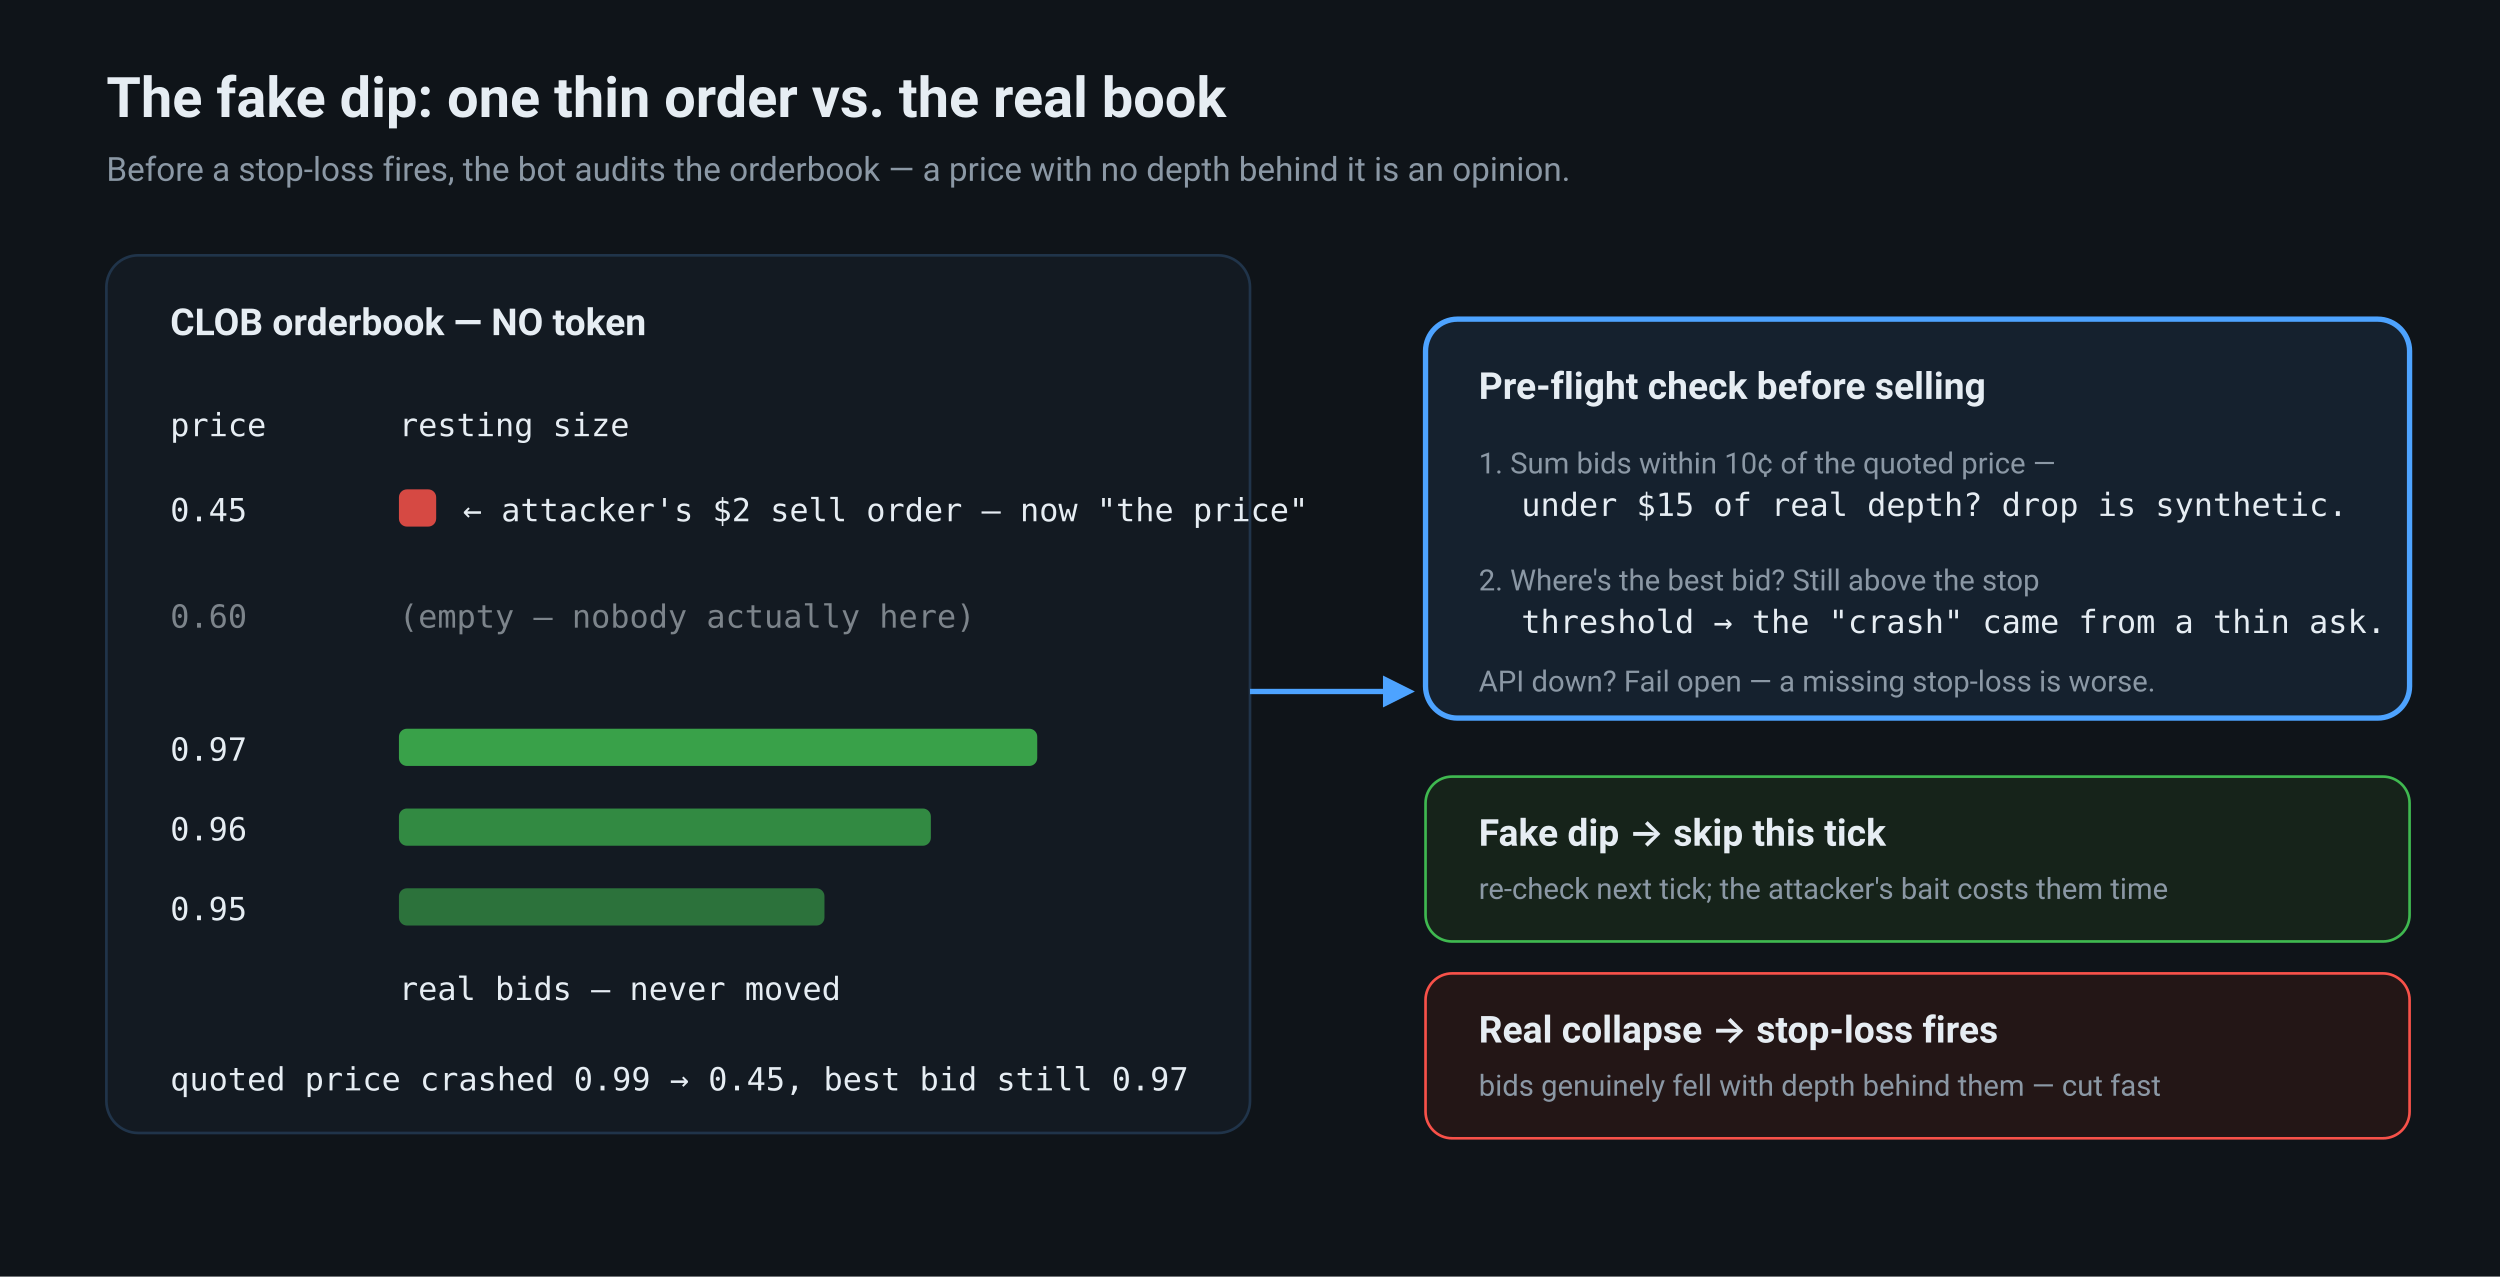
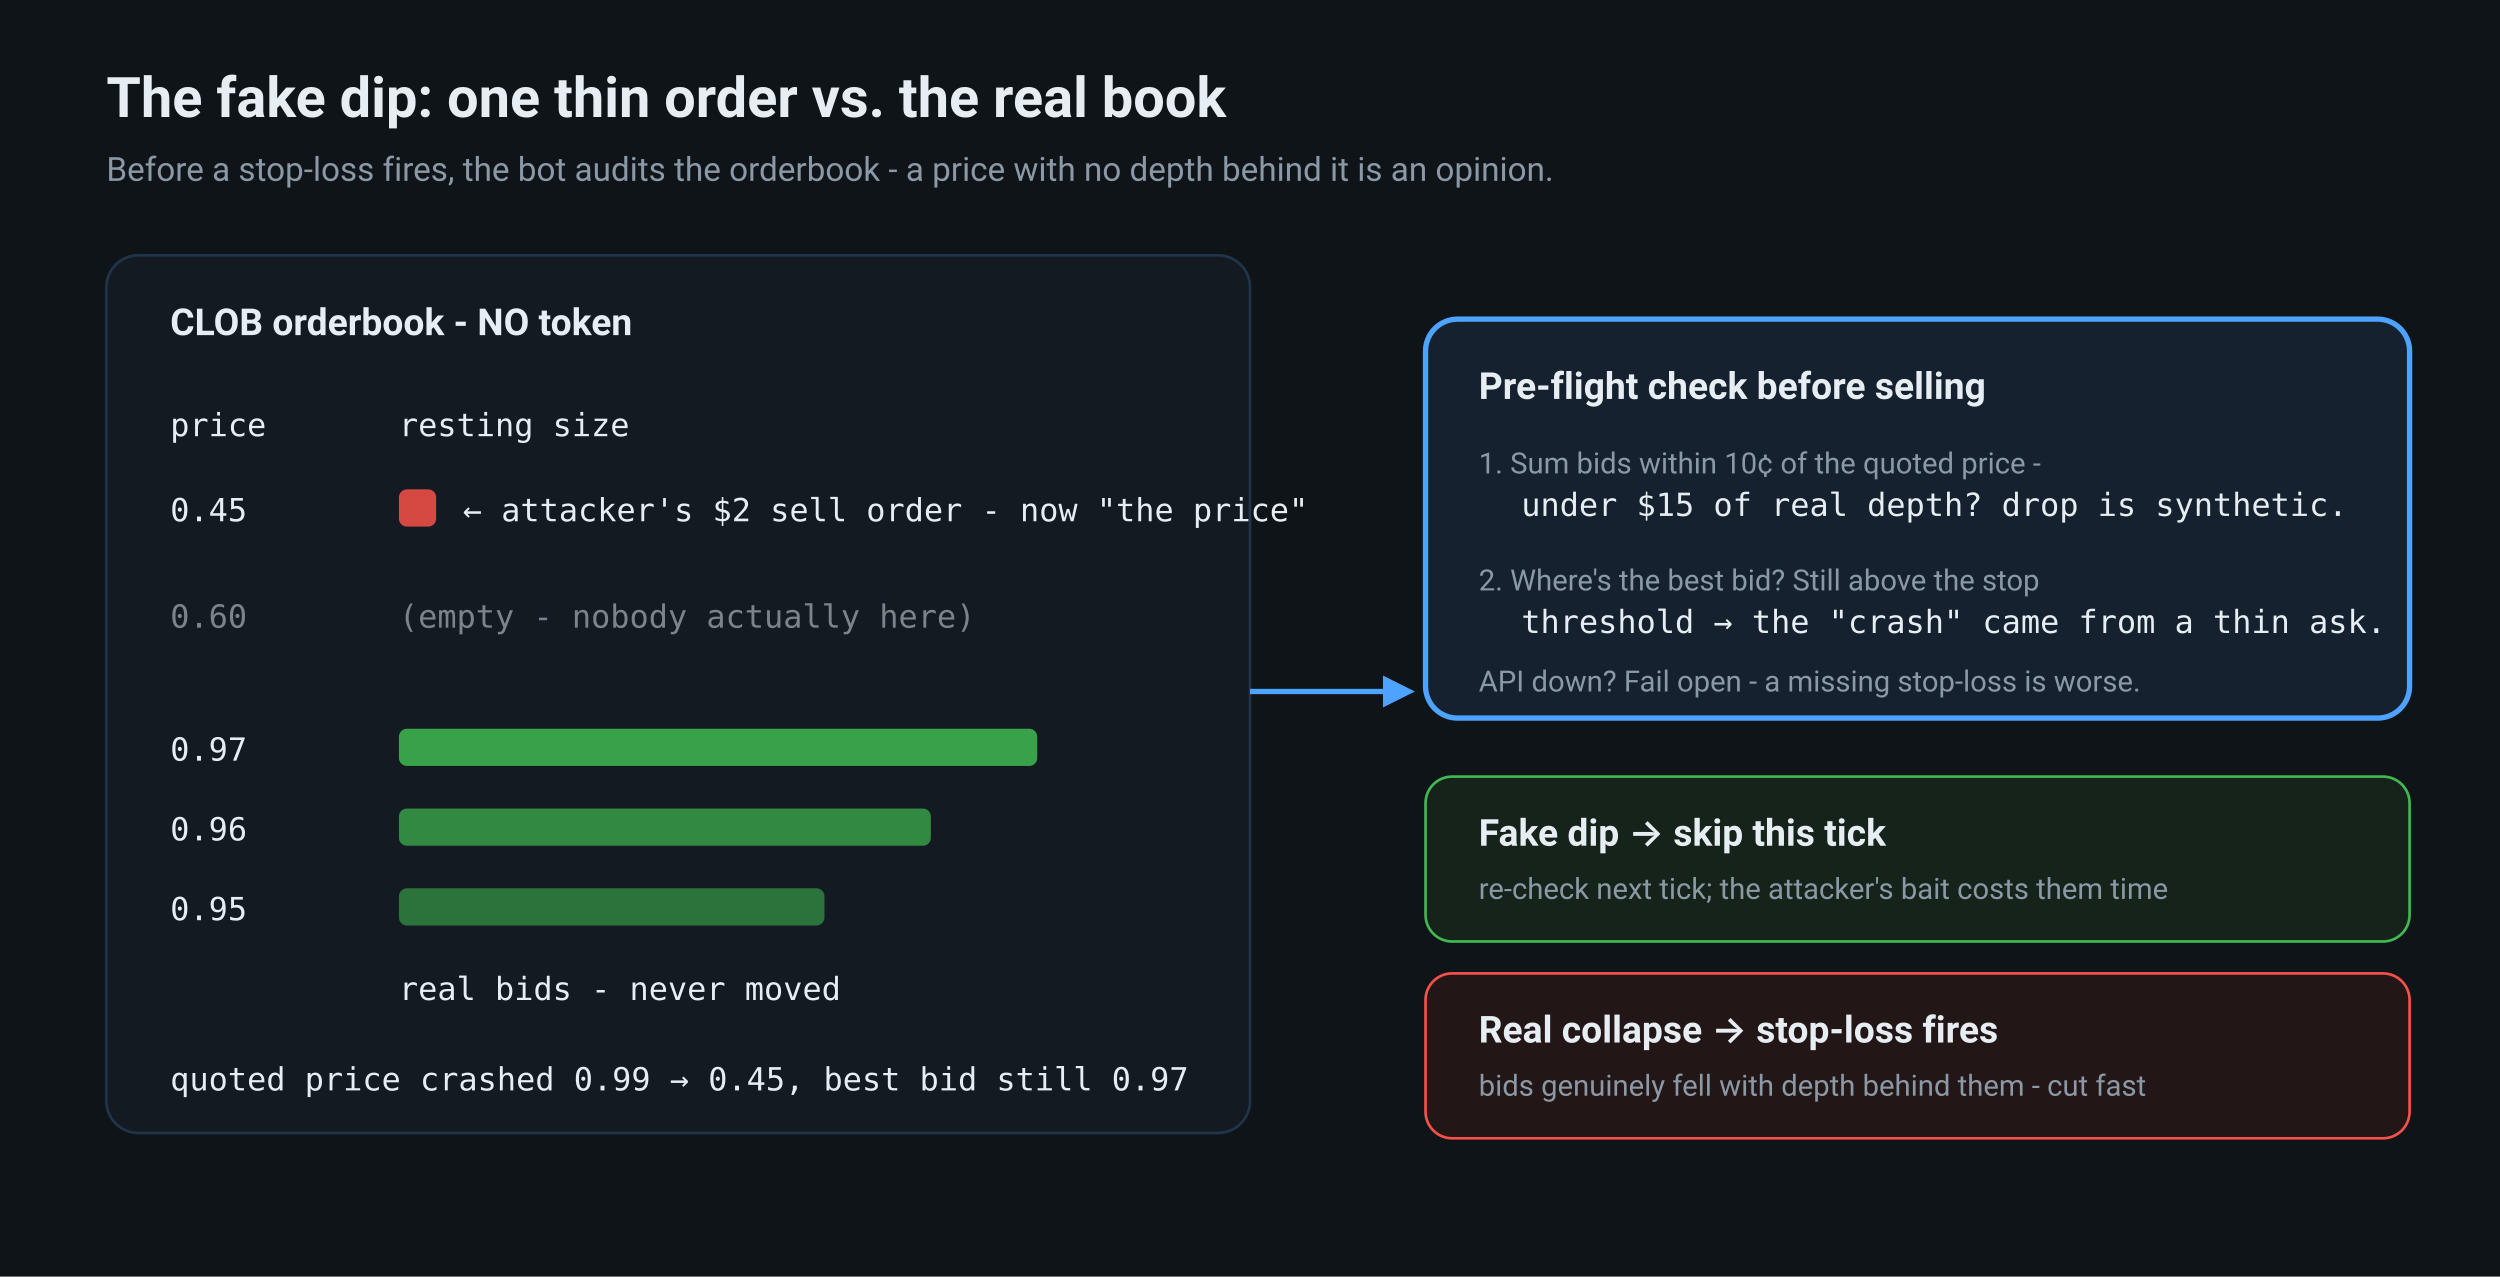
<svg xmlns="http://www.w3.org/2000/svg" viewBox="0 0 940 480" font-family="Segoe UI, system-ui, -apple-system, Roboto, sans-serif">
  <defs>
    <style>
      text { fill: #e6edf3; }
      .ttl  { font-size: 21px; font-weight: 700; }
      .sub  { font-size: 12.5px; fill: #8b98a5; }
      .t    { font-size: 14px; font-weight: 600; }
      .s    { font-size: 11px; fill: #8b98a5; }
      .mono { font-family: ui-monospace, Consolas, monospace; font-size: 12px; }
    </style>
  </defs>
  <rect width="940" height="480" fill="#0f1419" />
  <text x="40" y="44" class="ttl">The fake dip: one thin order vs. the real book</text>
-   <text x="40" y="68" class="sub">Before a stop-loss fires, the bot audits the orderbook — a price with no depth behind it is an opinion.</text>
+   <text x="40" y="68" class="sub">Before a stop-loss fires, the bot audits the orderbook - a price with no depth behind it is an opinion.</text>
  <rect x="40" y="96" width="430" height="330" rx="12" fill="#131a22" stroke="#20344a" />
-   <text x="64" y="126" class="t">CLOB orderbook — NO token</text>
+   <text x="64" y="126" class="t">CLOB orderbook - NO token</text>
  <text x="64" y="164" class="mono" fill="#8b98a5" font-size="11">price</text>
  <text x="150" y="164" class="mono" fill="#8b98a5" font-size="11">resting size</text>
  <text x="64" y="196" class="mono" fill="#ff7b72">0.45</text>
  <rect x="150" y="184" width="14" height="14" rx="3" fill="#f85149" opacity="0.85" />
-   <text x="174" y="196" class="mono" fill="#ff7b72" font-size="11">← attacker's $2 sell order — now "the price"</text>
+   <text x="174" y="196" class="mono" fill="#ff7b72" font-size="11">← attacker's $2 sell order - now "the price"</text>
  <text x="64" y="236" class="mono" fill="#8b98a5" opacity="0.5">0.60</text>
-   <text x="150" y="236" class="mono" fill="#8b98a5" font-size="11" opacity="0.5">(empty — nobody actually here)</text>
+   <text x="150" y="236" class="mono" fill="#8b98a5" font-size="11" opacity="0.5">(empty - nobody actually here)</text>
  <text x="64" y="286" class="mono" fill="#56c96a">0.97</text>
  <rect x="150" y="274" width="240" height="14" rx="3" fill="#3fb950" opacity="0.85" />
  <text x="64" y="316" class="mono" fill="#56c96a">0.96</text>
  <rect x="150" y="304" width="200" height="14" rx="3" fill="#3fb950" opacity="0.7" />
  <text x="64" y="346" class="mono" fill="#56c96a">0.95</text>
  <rect x="150" y="334" width="160" height="14" rx="3" fill="#3fb950" opacity="0.55" />
-   <text x="150" y="376" class="mono" fill="#56c96a" font-size="11">real bids — never moved</text>
+   <text x="150" y="376" class="mono" fill="#56c96a" font-size="11">real bids - never moved</text>
  <text x="64" y="410" class="mono" fill="#8b98a5" font-size="11">quoted price crashed 0.99 → 0.45, best bid still 0.97</text>
  <line x1="470" y1="260" x2="520" y2="260" stroke="#4da3ff" stroke-width="2" />
  <path d="M520,254 L532,260 L520,266 Z" fill="#4da3ff" />
  <rect x="536" y="120" width="370" height="150" rx="12" fill="#15212e" stroke="#4da3ff" stroke-width="2" />
  <text x="556" y="150" class="t" fill="#79c0ff">Pre-flight check before selling</text>
-   <text x="556" y="178" class="s">1. Sum bids within 10¢ of the quoted price —</text>
+   <text x="556" y="178" class="s">1. Sum bids within 10¢ of the quoted price -</text>
  <text x="572" y="194" class="mono" fill="#79c0ff" font-size="11">under $15 of real depth? drop is synthetic.</text>
  <text x="556" y="222" class="s">2. Where's the best bid? Still above the stop</text>
  <text x="572" y="238" class="mono" fill="#79c0ff" font-size="11">threshold → the "crash" came from a thin ask.</text>
-   <text x="556" y="260" class="s">API down? Fail open — a missing stop-loss is worse.</text>
+   <text x="556" y="260" class="s">API down? Fail open - a missing stop-loss is worse.</text>
  <rect x="536" y="292" width="370" height="62" rx="10" fill="#16231a" stroke="#3fb950" />
  <text x="556" y="318" class="t" fill="#56c96a">Fake dip → skip this tick</text>
  <text x="556" y="338" class="s">re-check next tick; the attacker's bait costs them time</text>
  <rect x="536" y="366" width="370" height="62" rx="10" fill="#231616" stroke="#f85149" />
  <text x="556" y="392" class="t" fill="#ff7b72">Real collapse → stop-loss fires</text>
-   <text x="556" y="412" class="s">bids genuinely fell with depth behind them — cut fast</text>
+   <text x="556" y="412" class="s">bids genuinely fell with depth behind them - cut fast</text>
</svg>
